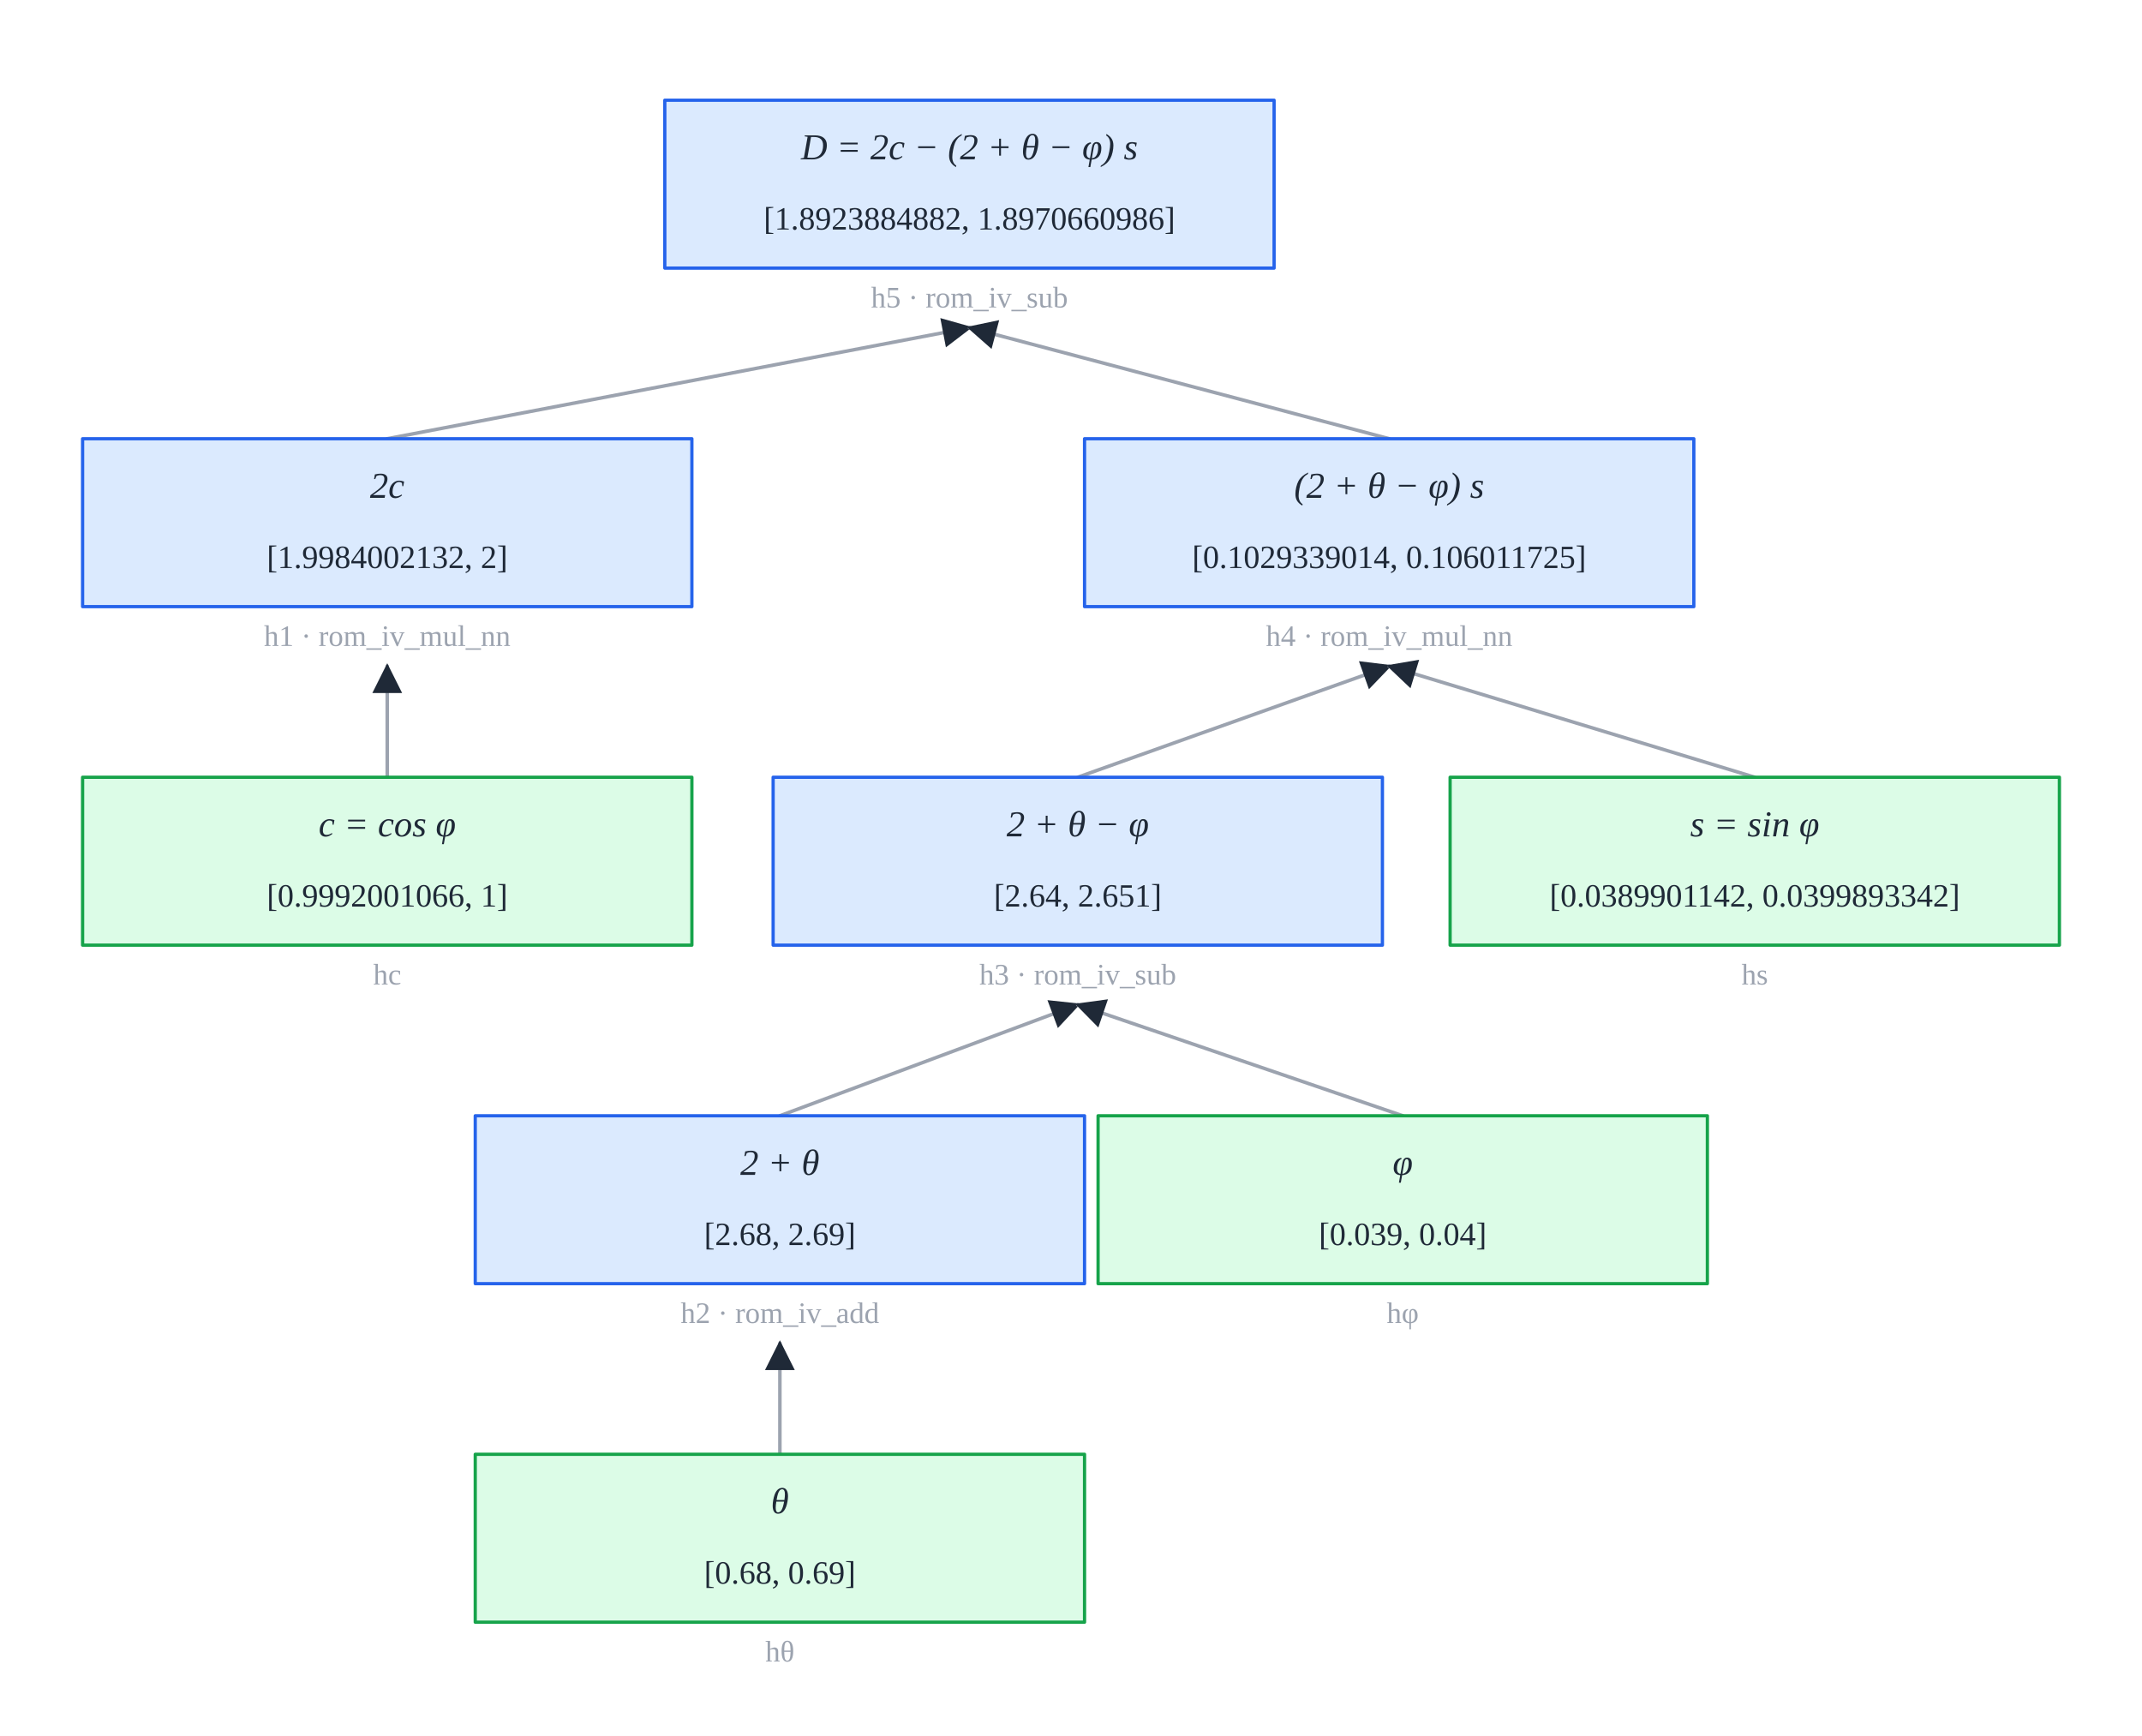
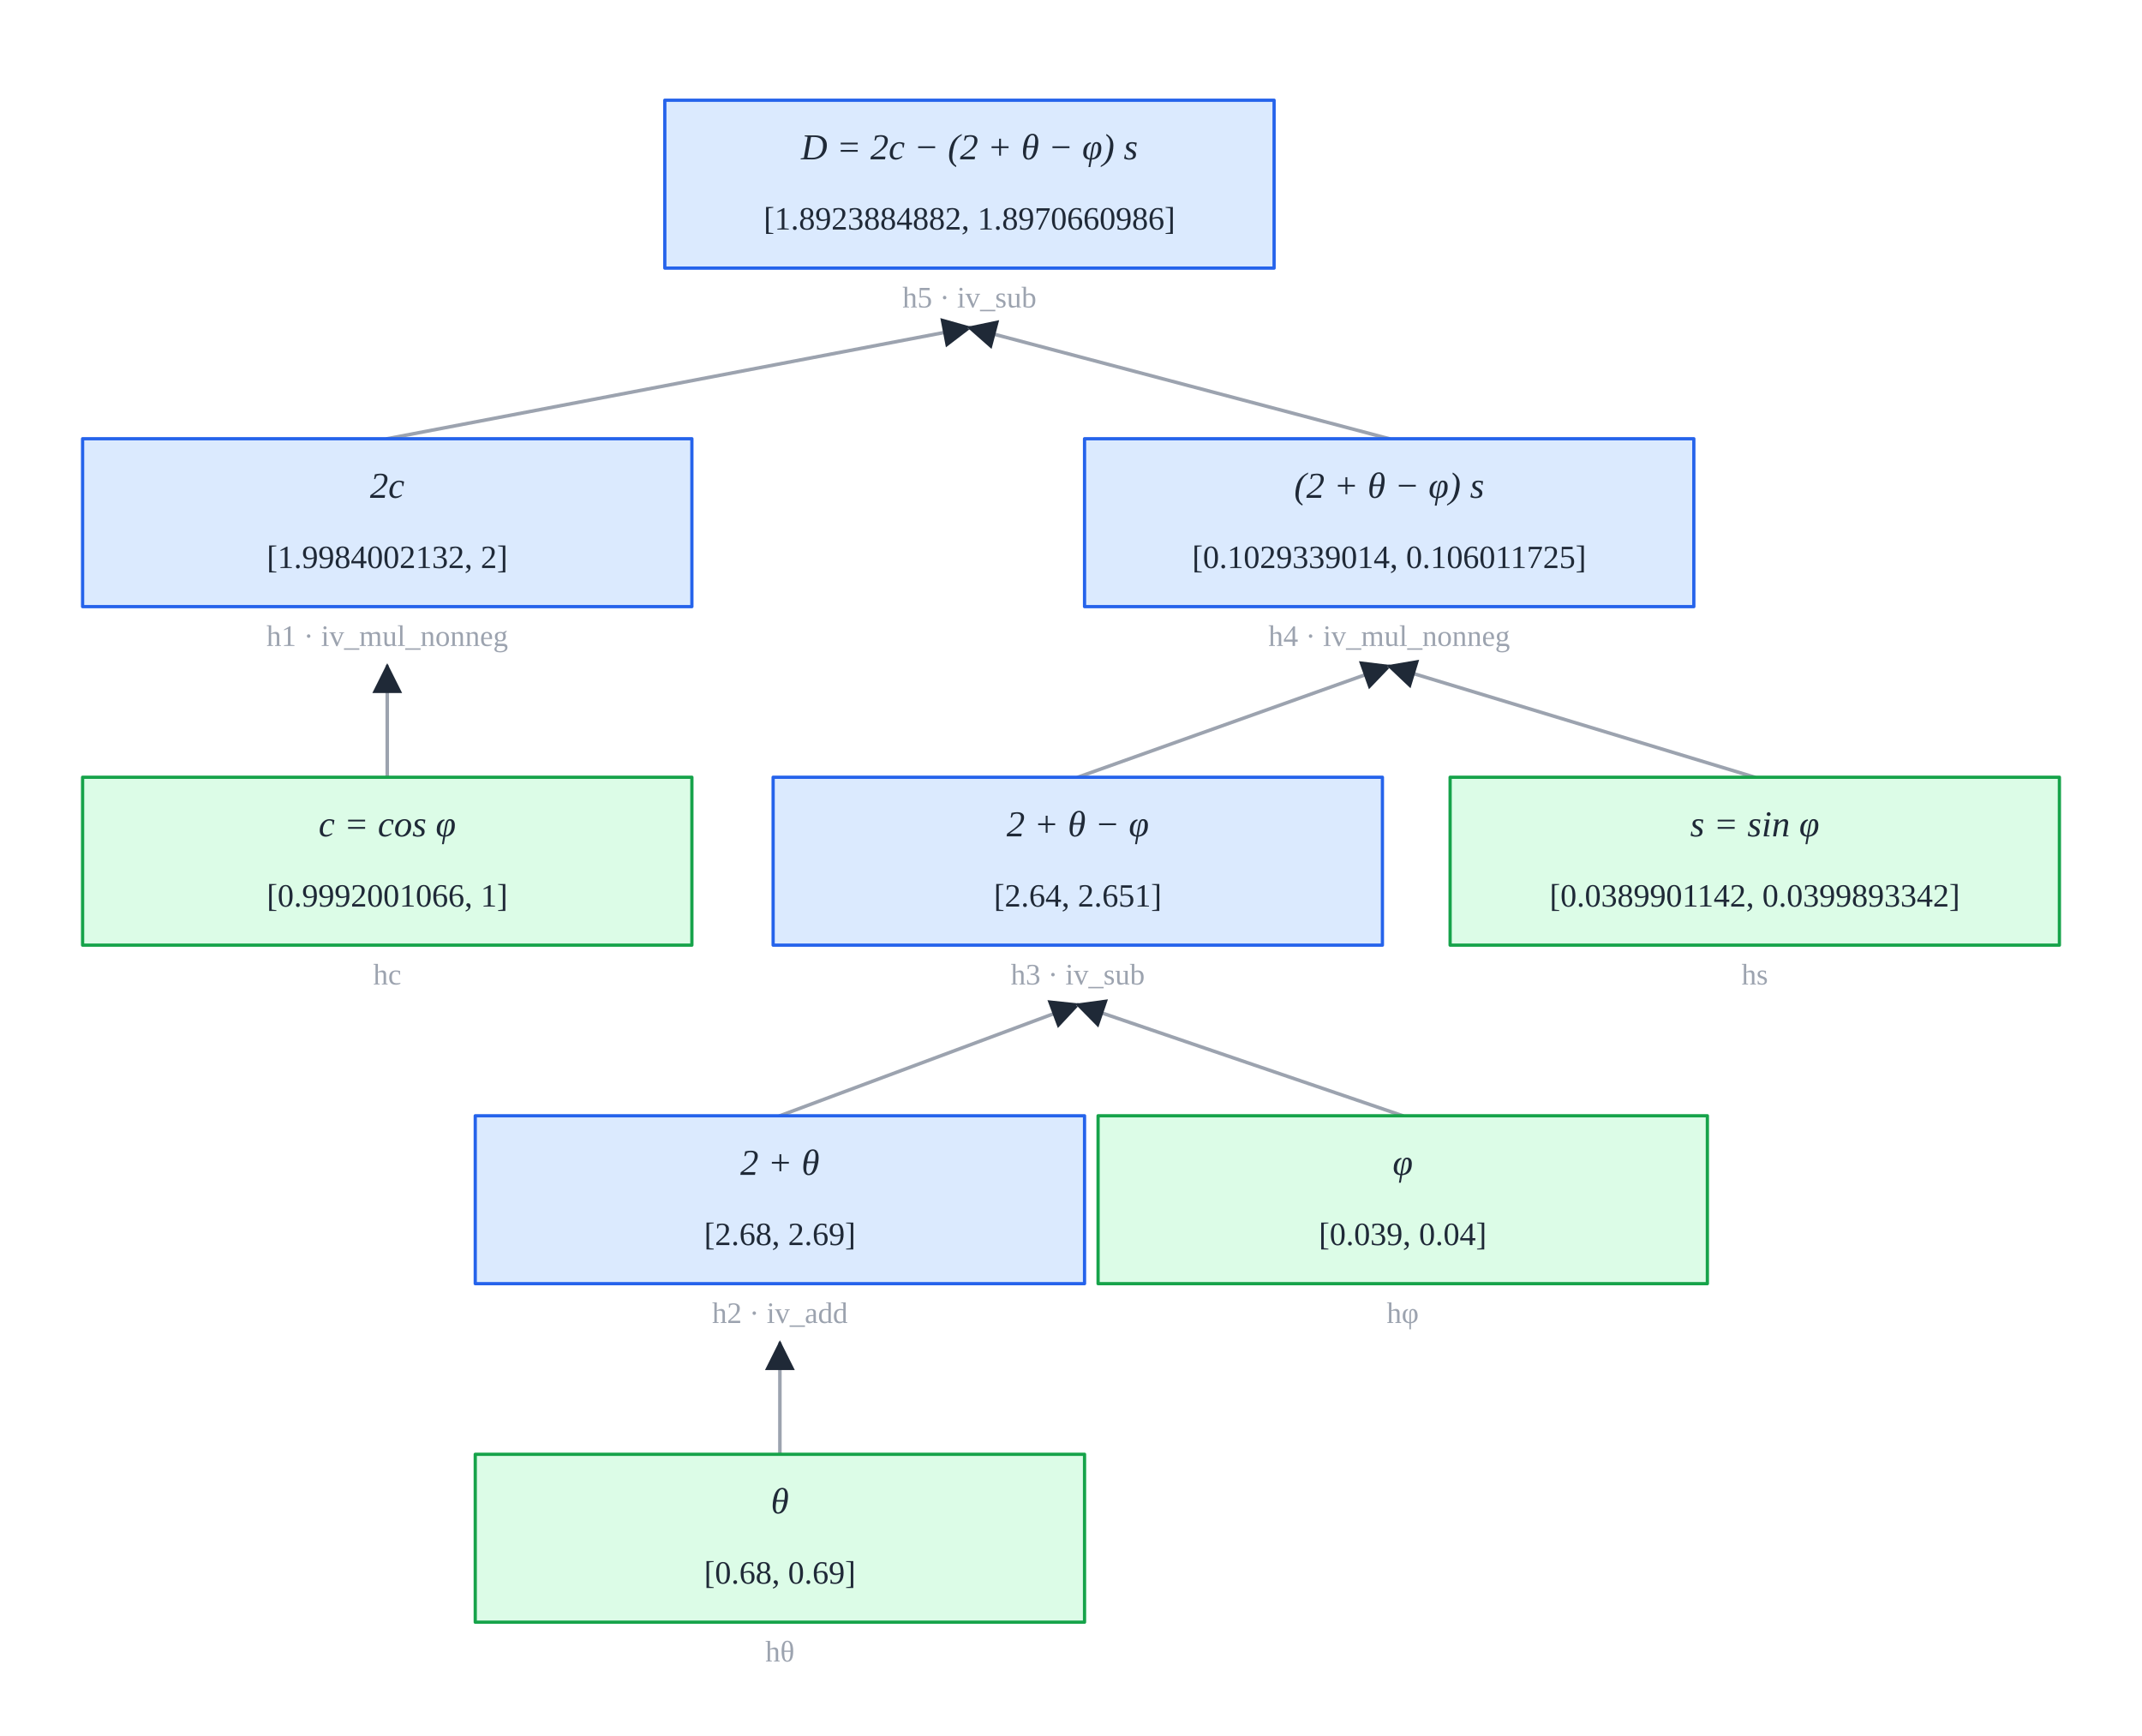
<svg xmlns="http://www.w3.org/2000/svg" width="791" height="641" viewBox="0 0 791 641" role="img" aria-label="The interval chain of the generated lemma rom_D_box: from enclosures of φ, θ, c = cos φ and s = sin φ on the box (green), five steps h1 to h5, each one interval lemma, enclose D = 2c − (2 + θ − φ)s in [1.8923884882, 1.8970660986]">
  <defs>
    <marker id="arrow" viewBox="0 0 10 10" refX="9" refY="5" markerUnits="userSpaceOnUse" markerWidth="11" markerHeight="11" orient="auto-start-reverse">
      <path d="M 0 0 L 10 5 L 0 10 z" fill="#1f2937" />
    </marker>
  </defs>
  <rect width="100%" height="100%" fill="#ffffff" />
  <line x1="143.0" y1="162.0" x2="358.0" y2="121.0" stroke="#9ca3af" stroke-width="1.3" stroke-linecap="round" marker-end="url(#arrow)" />
  <line x1="513.0" y1="162.0" x2="358.0" y2="121.0" stroke="#9ca3af" stroke-width="1.3" stroke-linecap="round" marker-end="url(#arrow)" />
  <line x1="143.0" y1="287.0" x2="143.0" y2="246.0" stroke="#9ca3af" stroke-width="1.3" stroke-linecap="round" marker-end="url(#arrow)" />
  <line x1="398.0" y1="287.0" x2="513.0" y2="246.0" stroke="#9ca3af" stroke-width="1.3" stroke-linecap="round" marker-end="url(#arrow)" />
  <line x1="648.0" y1="287.0" x2="513.0" y2="246.0" stroke="#9ca3af" stroke-width="1.3" stroke-linecap="round" marker-end="url(#arrow)" />
  <line x1="288.0" y1="412.0" x2="398.0" y2="371.0" stroke="#9ca3af" stroke-width="1.3" stroke-linecap="round" marker-end="url(#arrow)" />
  <line x1="518.0" y1="412.0" x2="398.0" y2="371.0" stroke="#9ca3af" stroke-width="1.3" stroke-linecap="round" marker-end="url(#arrow)" />
  <line x1="288.0" y1="537.0" x2="288.0" y2="496.0" stroke="#9ca3af" stroke-width="1.3" stroke-linecap="round" marker-end="url(#arrow)" />
  <polygon points="245.5,99.0 470.5,99.0 470.5,37.0 245.5,37.0" fill="#dbeafe" stroke="#2563eb" stroke-width="1.2" fill-opacity="1" stroke-linejoin="round" />
  <text x="358.0" y="55.0" font-size="13.5" font-family="Georgia, 'Times New Roman', serif" fill="#1f2937" text-anchor="middle" dominant-baseline="middle" font-style="italic">D = 2c − (2 + θ − φ) s</text>
  <text x="358.0" y="82.0" font-size="12" font-family="Georgia, 'Times New Roman', serif" fill="#1f2937" text-anchor="middle" dominant-baseline="middle">[1.8923884882, 1.8970660986]</text>
-   <text x="358.0" y="111.0" font-size="11" font-family="Georgia, 'Times New Roman', serif" fill="#9ca3af" text-anchor="middle" dominant-baseline="middle">h5 · rom_iv_sub</text>
+   <text x="358.0" y="111.0" font-size="11" font-family="Georgia, 'Times New Roman', serif" fill="#9ca3af" text-anchor="middle" dominant-baseline="middle">h5 · iv_sub</text>
  <polygon points="30.5,224.0 255.5,224.0 255.5,162.0 30.5,162.0" fill="#dbeafe" stroke="#2563eb" stroke-width="1.2" fill-opacity="1" stroke-linejoin="round" />
  <text x="143.0" y="180.0" font-size="13.5" font-family="Georgia, 'Times New Roman', serif" fill="#1f2937" text-anchor="middle" dominant-baseline="middle" font-style="italic">2c</text>
  <text x="143.0" y="207.0" font-size="12" font-family="Georgia, 'Times New Roman', serif" fill="#1f2937" text-anchor="middle" dominant-baseline="middle">[1.9984002132, 2]</text>
-   <text x="143.0" y="236.0" font-size="11" font-family="Georgia, 'Times New Roman', serif" fill="#9ca3af" text-anchor="middle" dominant-baseline="middle">h1 · rom_iv_mul_nn</text>
+   <text x="143.0" y="236.0" font-size="11" font-family="Georgia, 'Times New Roman', serif" fill="#9ca3af" text-anchor="middle" dominant-baseline="middle">h1 · iv_mul_nonneg</text>
  <polygon points="400.5,224.0 625.5,224.0 625.5,162.0 400.5,162.0" fill="#dbeafe" stroke="#2563eb" stroke-width="1.2" fill-opacity="1" stroke-linejoin="round" />
  <text x="513.0" y="180.0" font-size="13.5" font-family="Georgia, 'Times New Roman', serif" fill="#1f2937" text-anchor="middle" dominant-baseline="middle" font-style="italic">(2 + θ − φ) s</text>
  <text x="513.0" y="207.0" font-size="12" font-family="Georgia, 'Times New Roman', serif" fill="#1f2937" text-anchor="middle" dominant-baseline="middle">[0.1029339014, 0.106011725]</text>
-   <text x="513.0" y="236.0" font-size="11" font-family="Georgia, 'Times New Roman', serif" fill="#9ca3af" text-anchor="middle" dominant-baseline="middle">h4 · rom_iv_mul_nn</text>
+   <text x="513.0" y="236.0" font-size="11" font-family="Georgia, 'Times New Roman', serif" fill="#9ca3af" text-anchor="middle" dominant-baseline="middle">h4 · iv_mul_nonneg</text>
  <polygon points="30.5,349.0 255.5,349.0 255.5,287.0 30.5,287.0" fill="#dcfce7" stroke="#16a34a" stroke-width="1.2" fill-opacity="1" stroke-linejoin="round" />
  <text x="143.0" y="305.0" font-size="13.5" font-family="Georgia, 'Times New Roman', serif" fill="#1f2937" text-anchor="middle" dominant-baseline="middle" font-style="italic">c = cos φ</text>
  <text x="143.0" y="332.0" font-size="12" font-family="Georgia, 'Times New Roman', serif" fill="#1f2937" text-anchor="middle" dominant-baseline="middle">[0.9992001066, 1]</text>
  <text x="143.0" y="361.0" font-size="11" font-family="Georgia, 'Times New Roman', serif" fill="#9ca3af" text-anchor="middle" dominant-baseline="middle">hc</text>
  <polygon points="285.5,349.0 510.5,349.0 510.5,287.0 285.5,287.0" fill="#dbeafe" stroke="#2563eb" stroke-width="1.2" fill-opacity="1" stroke-linejoin="round" />
  <text x="398.0" y="305.0" font-size="13.5" font-family="Georgia, 'Times New Roman', serif" fill="#1f2937" text-anchor="middle" dominant-baseline="middle" font-style="italic">2 + θ − φ</text>
  <text x="398.0" y="332.0" font-size="12" font-family="Georgia, 'Times New Roman', serif" fill="#1f2937" text-anchor="middle" dominant-baseline="middle">[2.64, 2.651]</text>
-   <text x="398.0" y="361.0" font-size="11" font-family="Georgia, 'Times New Roman', serif" fill="#9ca3af" text-anchor="middle" dominant-baseline="middle">h3 · rom_iv_sub</text>
+   <text x="398.0" y="361.0" font-size="11" font-family="Georgia, 'Times New Roman', serif" fill="#9ca3af" text-anchor="middle" dominant-baseline="middle">h3 · iv_sub</text>
  <polygon points="535.5,349.0 760.5,349.0 760.5,287.0 535.5,287.0" fill="#dcfce7" stroke="#16a34a" stroke-width="1.2" fill-opacity="1" stroke-linejoin="round" />
  <text x="648.0" y="305.0" font-size="13.5" font-family="Georgia, 'Times New Roman', serif" fill="#1f2937" text-anchor="middle" dominant-baseline="middle" font-style="italic">s = sin φ</text>
  <text x="648.0" y="332.0" font-size="12" font-family="Georgia, 'Times New Roman', serif" fill="#1f2937" text-anchor="middle" dominant-baseline="middle">[0.0389901142, 0.0399893342]</text>
  <text x="648.0" y="361.0" font-size="11" font-family="Georgia, 'Times New Roman', serif" fill="#9ca3af" text-anchor="middle" dominant-baseline="middle">hs</text>
  <polygon points="175.5,474.0 400.5,474.0 400.5,412.0 175.5,412.0" fill="#dbeafe" stroke="#2563eb" stroke-width="1.2" fill-opacity="1" stroke-linejoin="round" />
  <text x="288.0" y="430.0" font-size="13.5" font-family="Georgia, 'Times New Roman', serif" fill="#1f2937" text-anchor="middle" dominant-baseline="middle" font-style="italic">2 + θ</text>
  <text x="288.0" y="457.0" font-size="12" font-family="Georgia, 'Times New Roman', serif" fill="#1f2937" text-anchor="middle" dominant-baseline="middle">[2.68, 2.69]</text>
-   <text x="288.0" y="486.0" font-size="11" font-family="Georgia, 'Times New Roman', serif" fill="#9ca3af" text-anchor="middle" dominant-baseline="middle">h2 · rom_iv_add</text>
+   <text x="288.0" y="486.0" font-size="11" font-family="Georgia, 'Times New Roman', serif" fill="#9ca3af" text-anchor="middle" dominant-baseline="middle">h2 · iv_add</text>
  <polygon points="405.5,474.0 630.5,474.0 630.5,412.0 405.5,412.0" fill="#dcfce7" stroke="#16a34a" stroke-width="1.2" fill-opacity="1" stroke-linejoin="round" />
  <text x="518.0" y="430.0" font-size="13.5" font-family="Georgia, 'Times New Roman', serif" fill="#1f2937" text-anchor="middle" dominant-baseline="middle" font-style="italic">φ</text>
  <text x="518.0" y="457.0" font-size="12" font-family="Georgia, 'Times New Roman', serif" fill="#1f2937" text-anchor="middle" dominant-baseline="middle">[0.039, 0.04]</text>
  <text x="518.0" y="486.0" font-size="11" font-family="Georgia, 'Times New Roman', serif" fill="#9ca3af" text-anchor="middle" dominant-baseline="middle">hφ</text>
  <polygon points="175.5,599.0 400.5,599.0 400.5,537.0 175.5,537.0" fill="#dcfce7" stroke="#16a34a" stroke-width="1.2" fill-opacity="1" stroke-linejoin="round" />
  <text x="288.0" y="555.0" font-size="13.5" font-family="Georgia, 'Times New Roman', serif" fill="#1f2937" text-anchor="middle" dominant-baseline="middle" font-style="italic">θ</text>
  <text x="288.0" y="582.0" font-size="12" font-family="Georgia, 'Times New Roman', serif" fill="#1f2937" text-anchor="middle" dominant-baseline="middle">[0.68, 0.69]</text>
  <text x="288.0" y="611.0" font-size="11" font-family="Georgia, 'Times New Roman', serif" fill="#9ca3af" text-anchor="middle" dominant-baseline="middle">hθ</text>
</svg>
